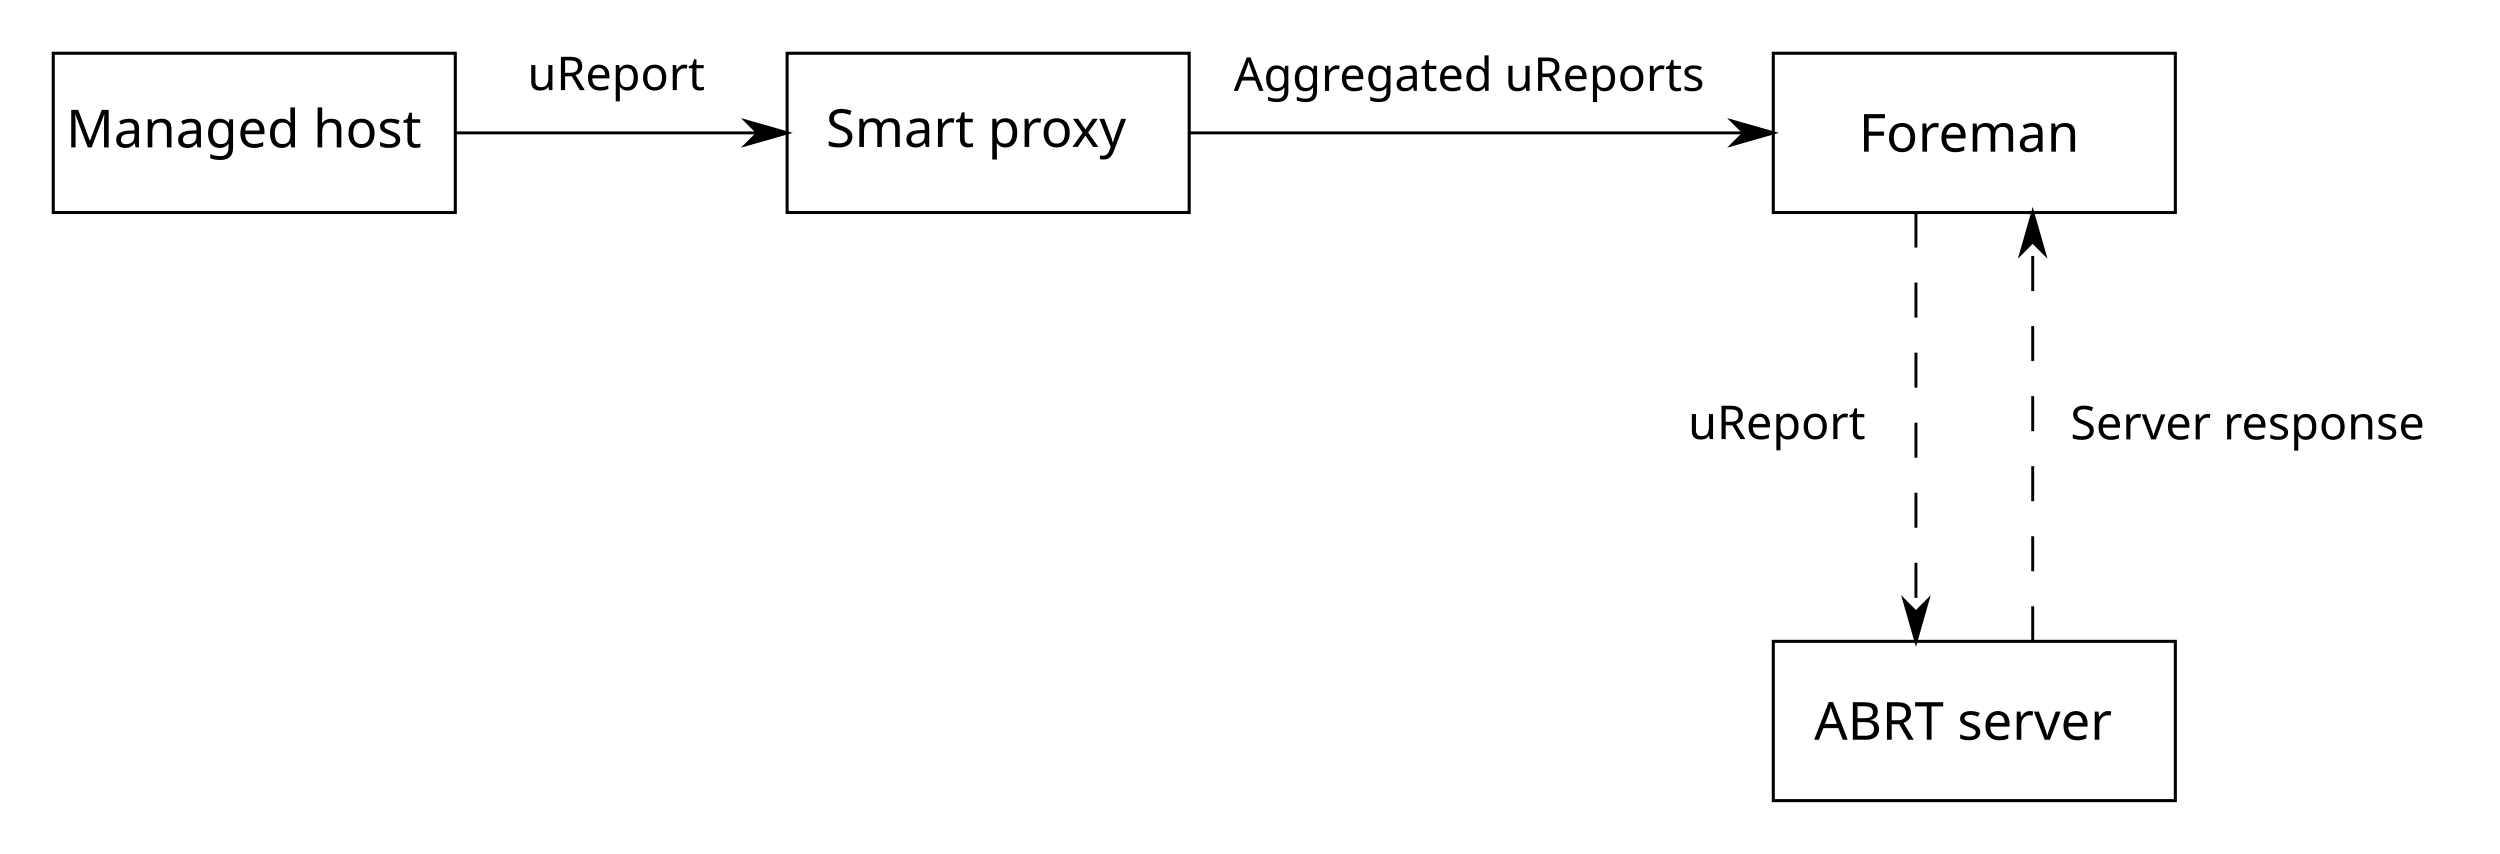
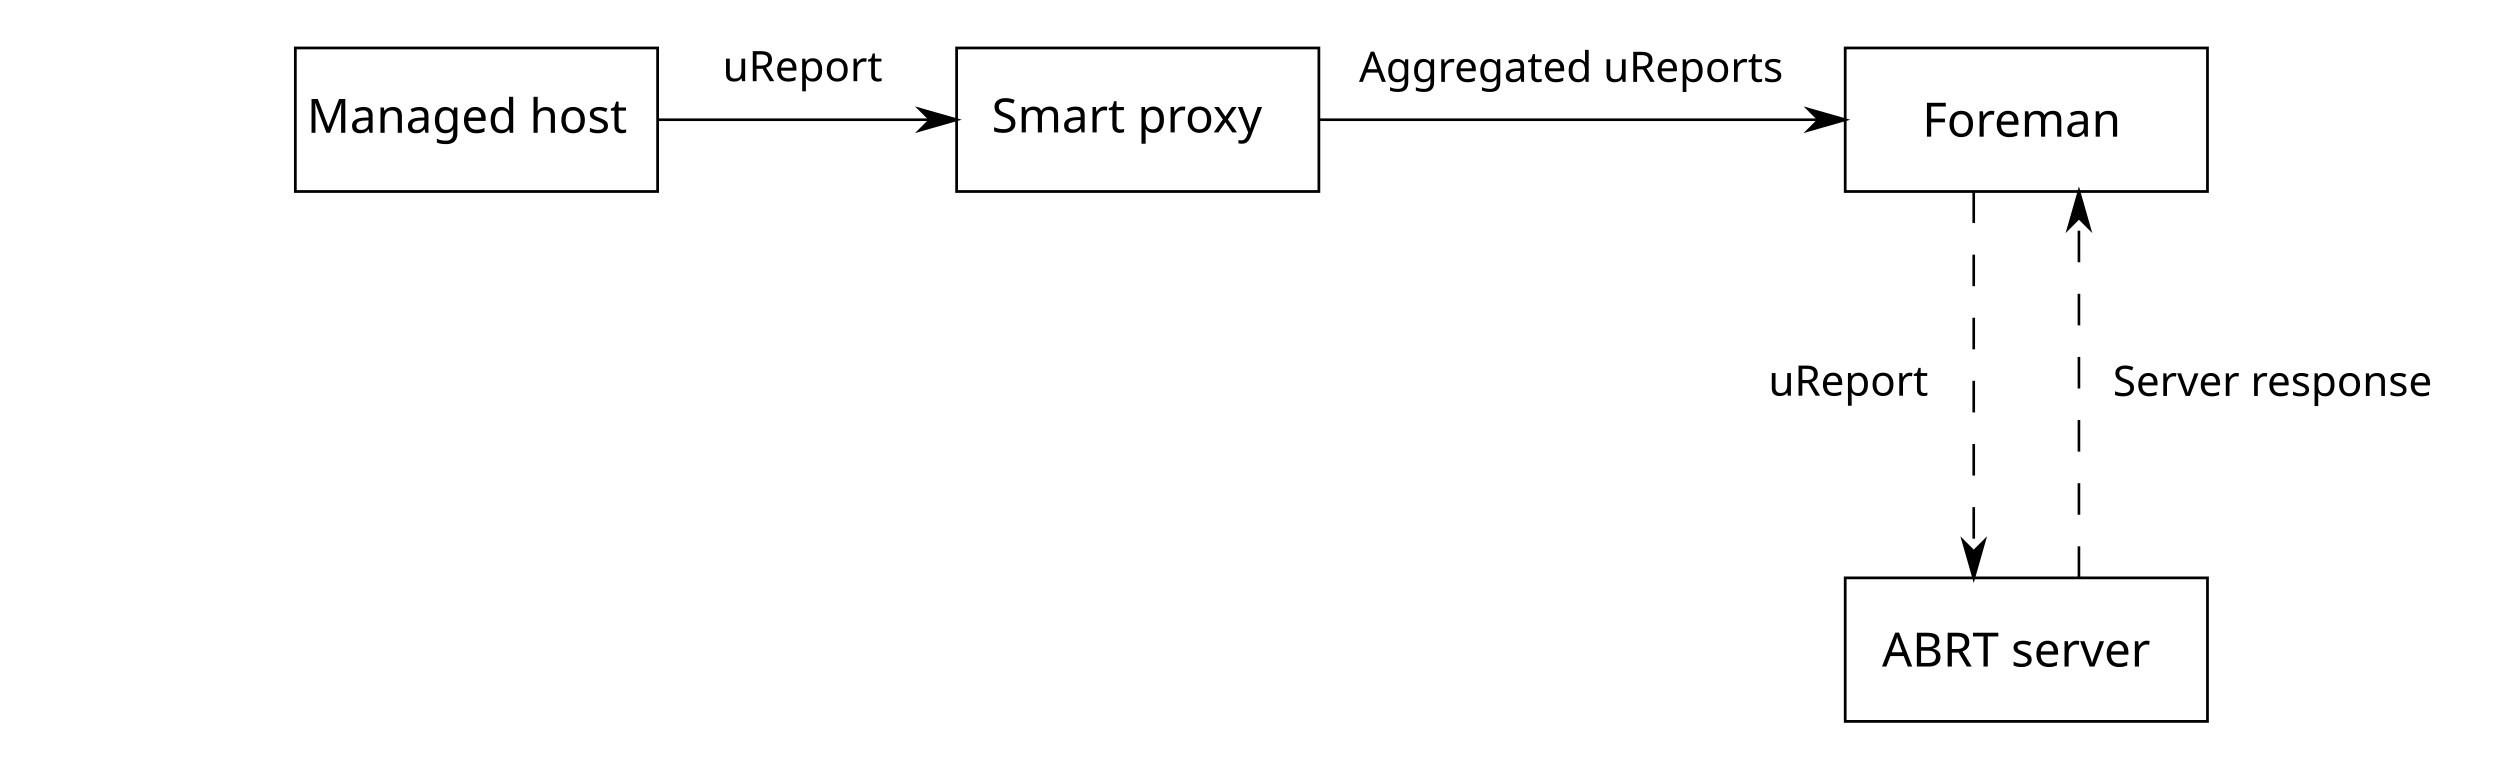
- <svg xmlns="http://www.w3.org/2000/svg" width="856.429" height="292.507" id="svg2" version="1.1">
+ <svg xmlns="http://www.w3.org/2000/svg" width="950.478" height="292.507" id="svg2" version="1.1">
  <defs id="defs4">
    <marker orient="auto" refY="0" refX="0" id="Arrow1Lend" style="overflow:visible">
      <path id="path3838" d="M 0,0 5,-5 -12.5,0 5,5 0,0 z" style="fill-rule:evenodd;stroke:#000000;stroke-width:1pt" transform="matrix(-0.8,0,0,-0.8,-10,0)" />
    </marker>
    <marker orient="auto" refY="0" refX="0" id="Arrow2Mend" style="overflow:visible">
      <path id="path3862" style="fill-rule:evenodd;stroke-width:0.625;stroke-linejoin:round" d="M 8.719,4.034 -2.207,0.016 8.719,-4.002 c -1.745,2.372 -1.735,5.617 -6e-7,8.035 z" transform="scale(-0.6,-0.6)" />
    </marker>
  </defs>
-   <g id="layer1" transform="translate(90.73532,-662.3311)">
+   <g id="layer1" transform="translate(184.7844,-662.3311)">
    <g id="g3783" transform="translate(-172.5352,7.042259)">
      <rect y="673.528" x="100.039" height="54.564" width="137.733" id="rect2985" style="fill:none;stroke:#000000;stroke-width:1.046px;stroke-linecap:butt;stroke-linejoin:miter;stroke-opacity:1" />
      <text id="text3755" y="705.776" x="104.451" style="font-size:18px;font-style:normal;font-variant:normal;font-weight:normal;font-stretch:normal;text-align:start;line-height:125%;letter-spacing:0px;word-spacing:0px;writing-mode:lr-tb;text-anchor:start;fill:#000000;fill-opacity:1;stroke:none;font-family:Sans;-inkscape-font-specification:Sans" xml:space="preserve">
        <tspan y="705.776" x="104.451" id="tspan3757">Managed host</tspan>
      </text>
    </g>
    <g id="g3793" transform="translate(-161.2676,-146.4789)">
      <rect style="fill:none;stroke:#000000;stroke-width:1.046px;stroke-linecap:butt;stroke-linejoin:miter;stroke-opacity:1" id="rect3759" width="137.733" height="54.564" x="340.18" y="827.049" />
      <text xml:space="preserve" style="font-size:18px;font-style:normal;font-variant:normal;font-weight:normal;font-stretch:normal;text-align:start;line-height:125%;letter-spacing:0px;word-spacing:0px;writing-mode:lr-tb;text-anchor:start;fill:#000000;fill-opacity:1;stroke:none;font-family:Sans;-inkscape-font-specification:Sans" x="353.508" y="859.139" id="text3761">
        <tspan y="859.139" x="353.508" id="tspan3765">Smart proxy</tspan>
      </text>
    </g>
    <g id="g3798" transform="translate(410.3662,-45.71848)">
      <rect y="927.754" x="106.377" height="54.564" width="137.733" id="rect3767" style="fill:none;stroke:#000000;stroke-width:1.046px;stroke-linecap:butt;stroke-linejoin:miter;stroke-opacity:1" />
      <text id="text3769" y="961.469" x="120.374" style="font-size:18px;font-style:normal;font-variant:normal;font-weight:normal;font-stretch:normal;text-align:start;line-height:125%;letter-spacing:0px;word-spacing:0px;writing-mode:lr-tb;text-anchor:start;fill:#000000;fill-opacity:1;stroke:none;font-family:Sans;-inkscape-font-specification:Sans" xml:space="preserve">
        <tspan y="961.469" x="120.374" id="tspan3773">ABRT server</tspan>
      </text>
    </g>
    <g id="g3788" transform="translate(82.19719,9.859154)">
      <rect y="670.711" x="434.546" height="54.564" width="137.733" id="rect3775" style="fill:none;stroke:#000000;stroke-width:1.046px;stroke-linecap:butt;stroke-linejoin:miter;stroke-opacity:1" />
      <text id="text3777" y="704.427" x="463.875" style="font-size:18px;font-style:normal;font-variant:normal;font-weight:normal;font-stretch:normal;text-align:start;line-height:125%;letter-spacing:0px;word-spacing:0px;writing-mode:lr-tb;text-anchor:start;fill:#000000;fill-opacity:1;stroke:none;font-family:Sans;-inkscape-font-specification:Sans" xml:space="preserve">
        <tspan y="704.427" x="463.875" id="tspan3781">Foreman</tspan>
      </text>
    </g>
    <text xml:space="preserve" style="font-size:16px;font-style:normal;font-variant:normal;font-weight:normal;font-stretch:normal;text-align:start;line-height:125%;letter-spacing:0px;word-spacing:0px;writing-mode:lr-tb;text-anchor:start;fill:#000000;fill-opacity:1;stroke:none;font-family:Sans;-inkscape-font-specification:Sans" x="89.981" y="693.207" id="text3805">
      <tspan x="89.981" y="693.207" id="tspan3809">uReport</tspan>
    </text>
    <text id="text3813" y="693.453" x="331.901" style="font-size:16px;font-style:normal;font-variant:normal;font-weight:normal;font-stretch:normal;text-align:start;line-height:125%;letter-spacing:0px;word-spacing:0px;writing-mode:lr-tb;text-anchor:start;fill:#000000;fill-opacity:1;stroke:none;font-family:Sans;-inkscape-font-specification:Sans" xml:space="preserve">
      <tspan id="tspan3817" x="331.901" y="693.453">Aggregated uReports</tspan>
    </text>
    <text id="text3819" y="812.753" x="487.572" style="font-size:16px;font-style:normal;font-variant:normal;font-weight:normal;font-stretch:normal;text-align:start;line-height:125%;letter-spacing:0px;word-spacing:0px;writing-mode:lr-tb;text-anchor:start;fill:#000000;fill-opacity:1;stroke:none;font-family:Sans;-inkscape-font-specification:Sans" xml:space="preserve">
      <tspan id="tspan3821" y="812.753" x="487.572">uReport</tspan>
    </text>
    <text xml:space="preserve" style="font-size:16px;font-style:normal;font-variant:normal;font-weight:normal;font-stretch:normal;text-align:start;line-height:125%;letter-spacing:0px;word-spacing:0px;writing-mode:lr-tb;text-anchor:start;fill:#000000;fill-opacity:1;stroke:none;font-family:Sans;-inkscape-font-specification:Sans" x="618.516" y="812.858" id="text3823">
      <tspan id="tspan3827" x="618.516" y="812.858">Server response</tspan>
    </text>
    <path style="fill:none;stroke:#000000;stroke-width:1px;stroke-linecap:butt;stroke-linejoin:miter;stroke-opacity:1;marker-start:none;marker-end:url(#Arrow1Lend)" d="m 155.972,89.096 113.676,-10e-7" id="path4831" transform="translate(-90.73532,618.7562)" />
    <path style="fill:none;stroke:#000000;stroke-width:1px;stroke-linecap:butt;stroke-linejoin:miter;stroke-opacity:1;marker-end:url(#Arrow1Lend)" d="m 407.381,89.096 200.098,0" id="path5201" transform="translate(-90.73532,618.7562)" />
    <path style="fill:none;stroke:#000000;stroke-width:1;stroke-linecap:butt;stroke-linejoin:miter;stroke-miterlimit:4;stroke-opacity:1;stroke-dasharray:12, 12;stroke-dashoffset:0;marker-end:url(#Arrow1Lend)" d="m 565.61,735.134 0,146.901" id="path5387" />
    <path style="fill:none;stroke:#000000;stroke-width:1;stroke-linecap:butt;stroke-linejoin:miter;stroke-miterlimit:4;stroke-opacity:1;stroke-dasharray:12, 12;stroke-dashoffset:0;marker-end:url(#Arrow1Lend)" d="m 605.61,882.035 0,-146.901" id="path5389" />
  </g>
</svg>
